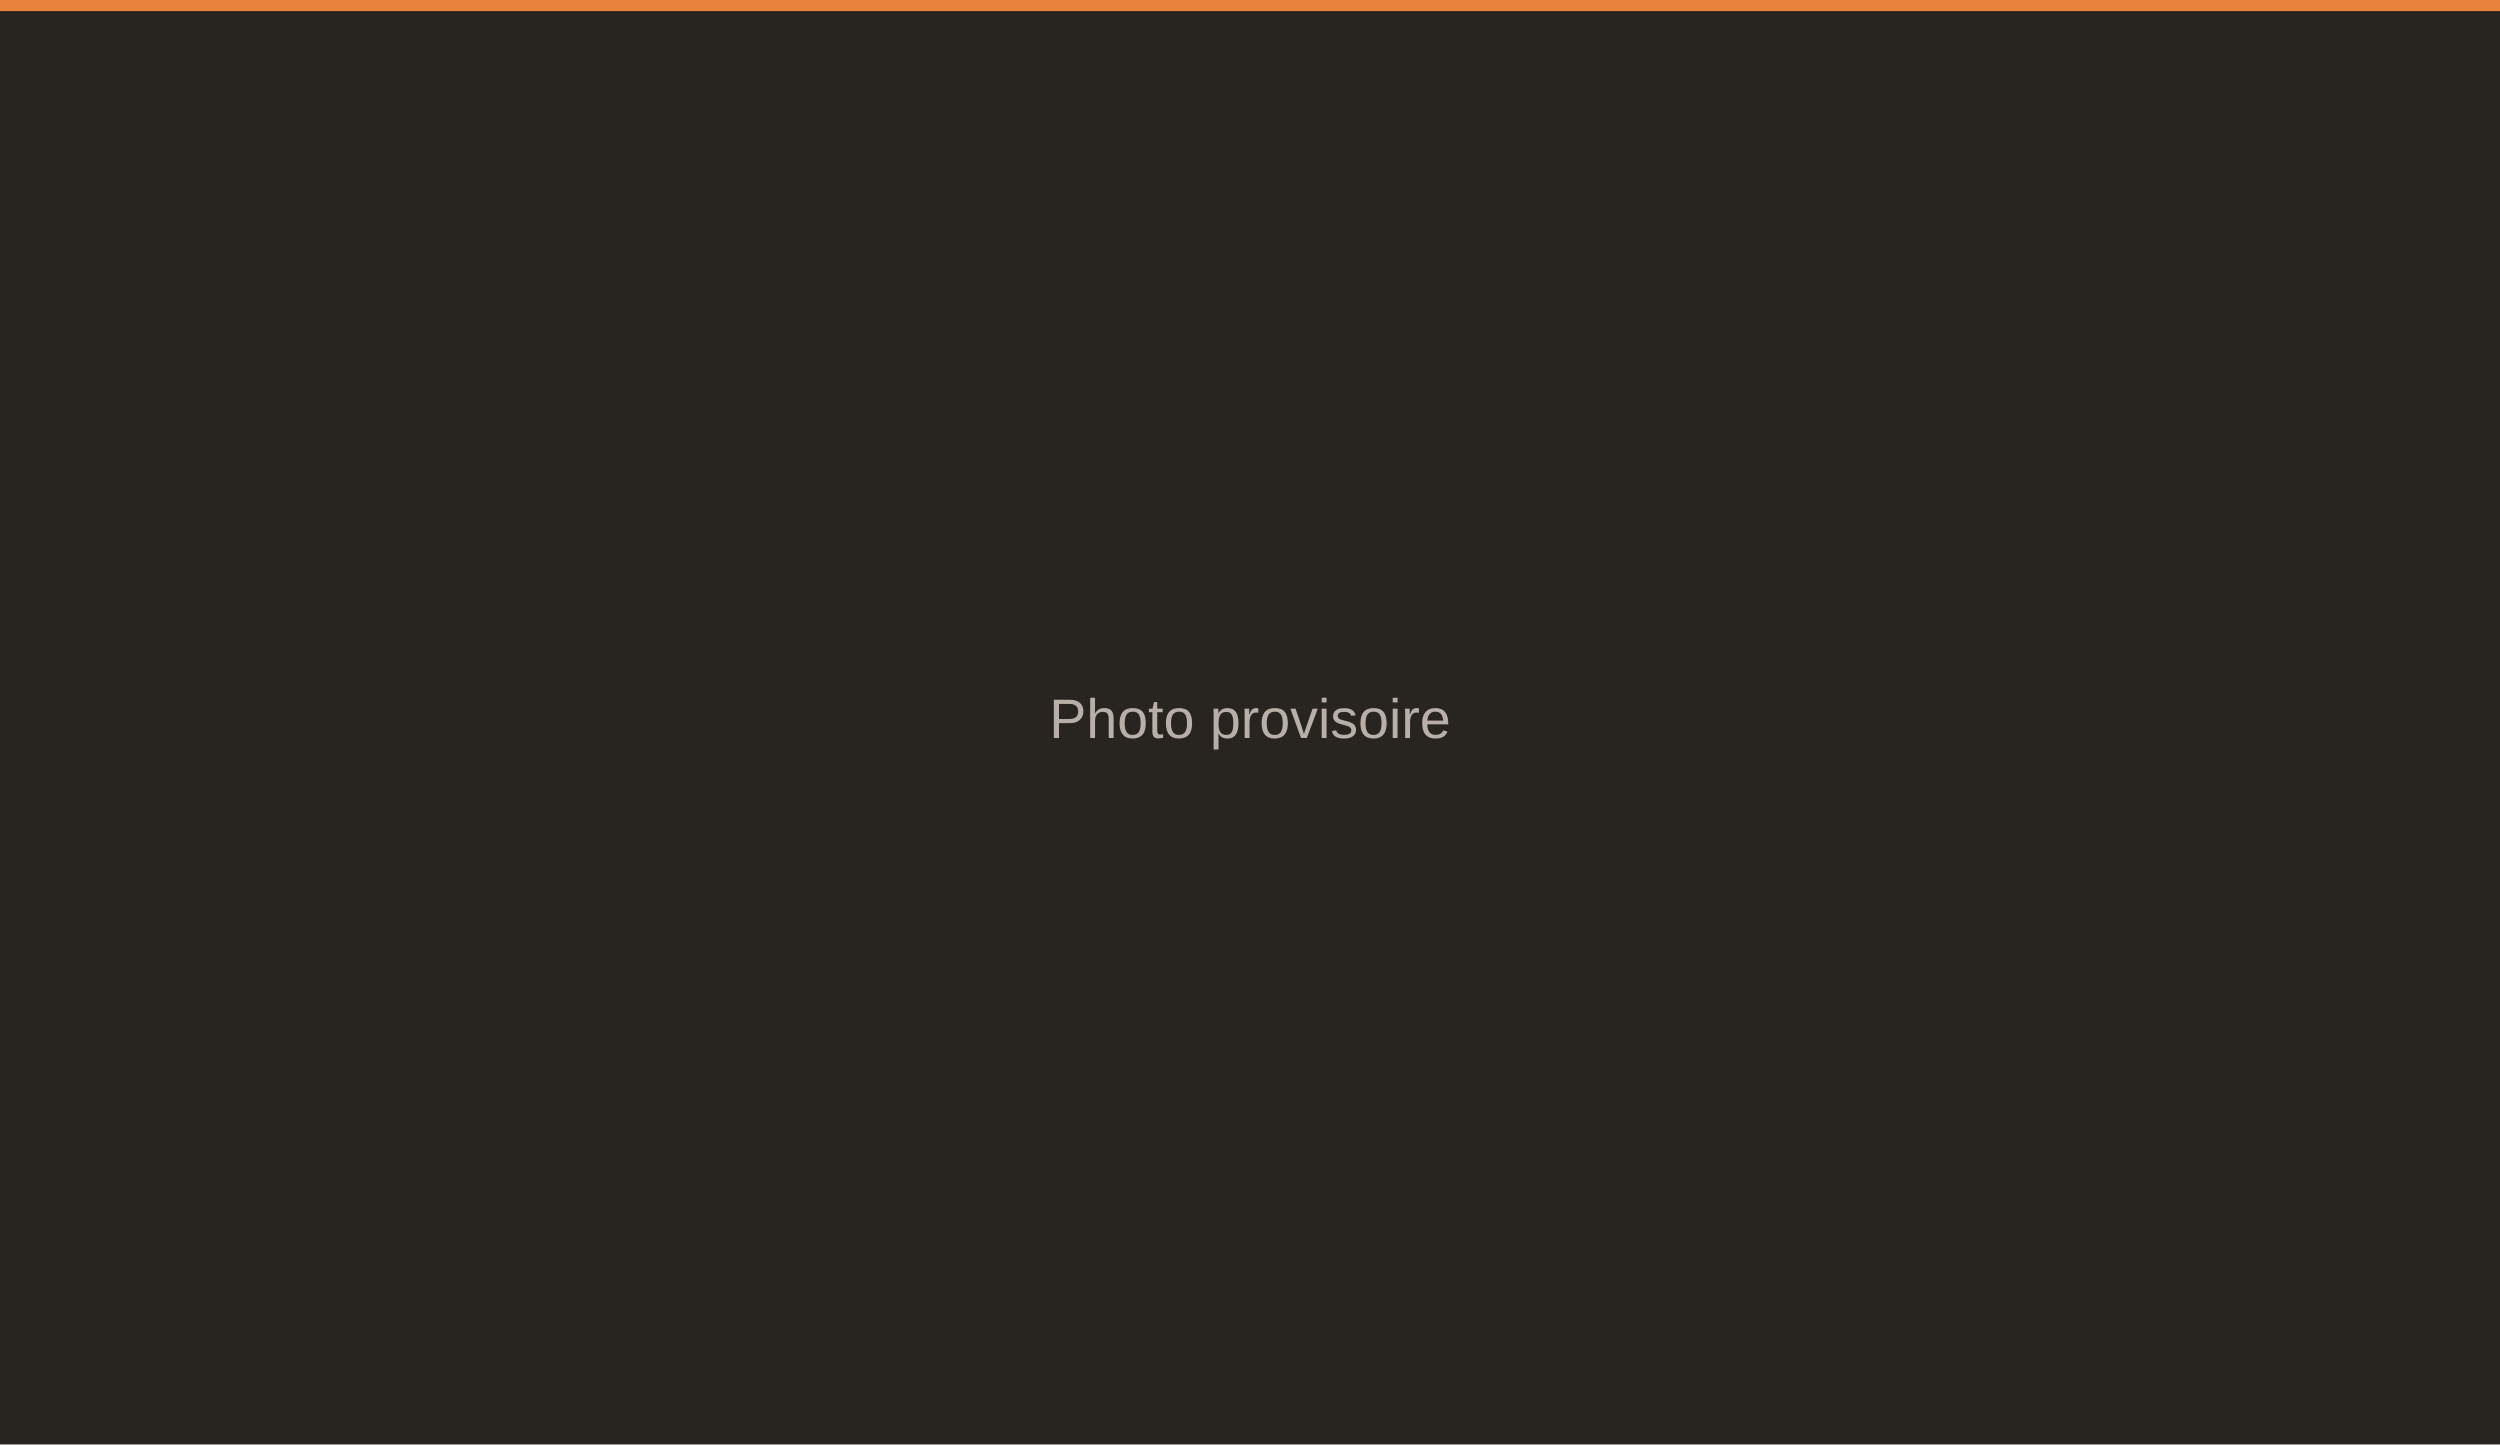
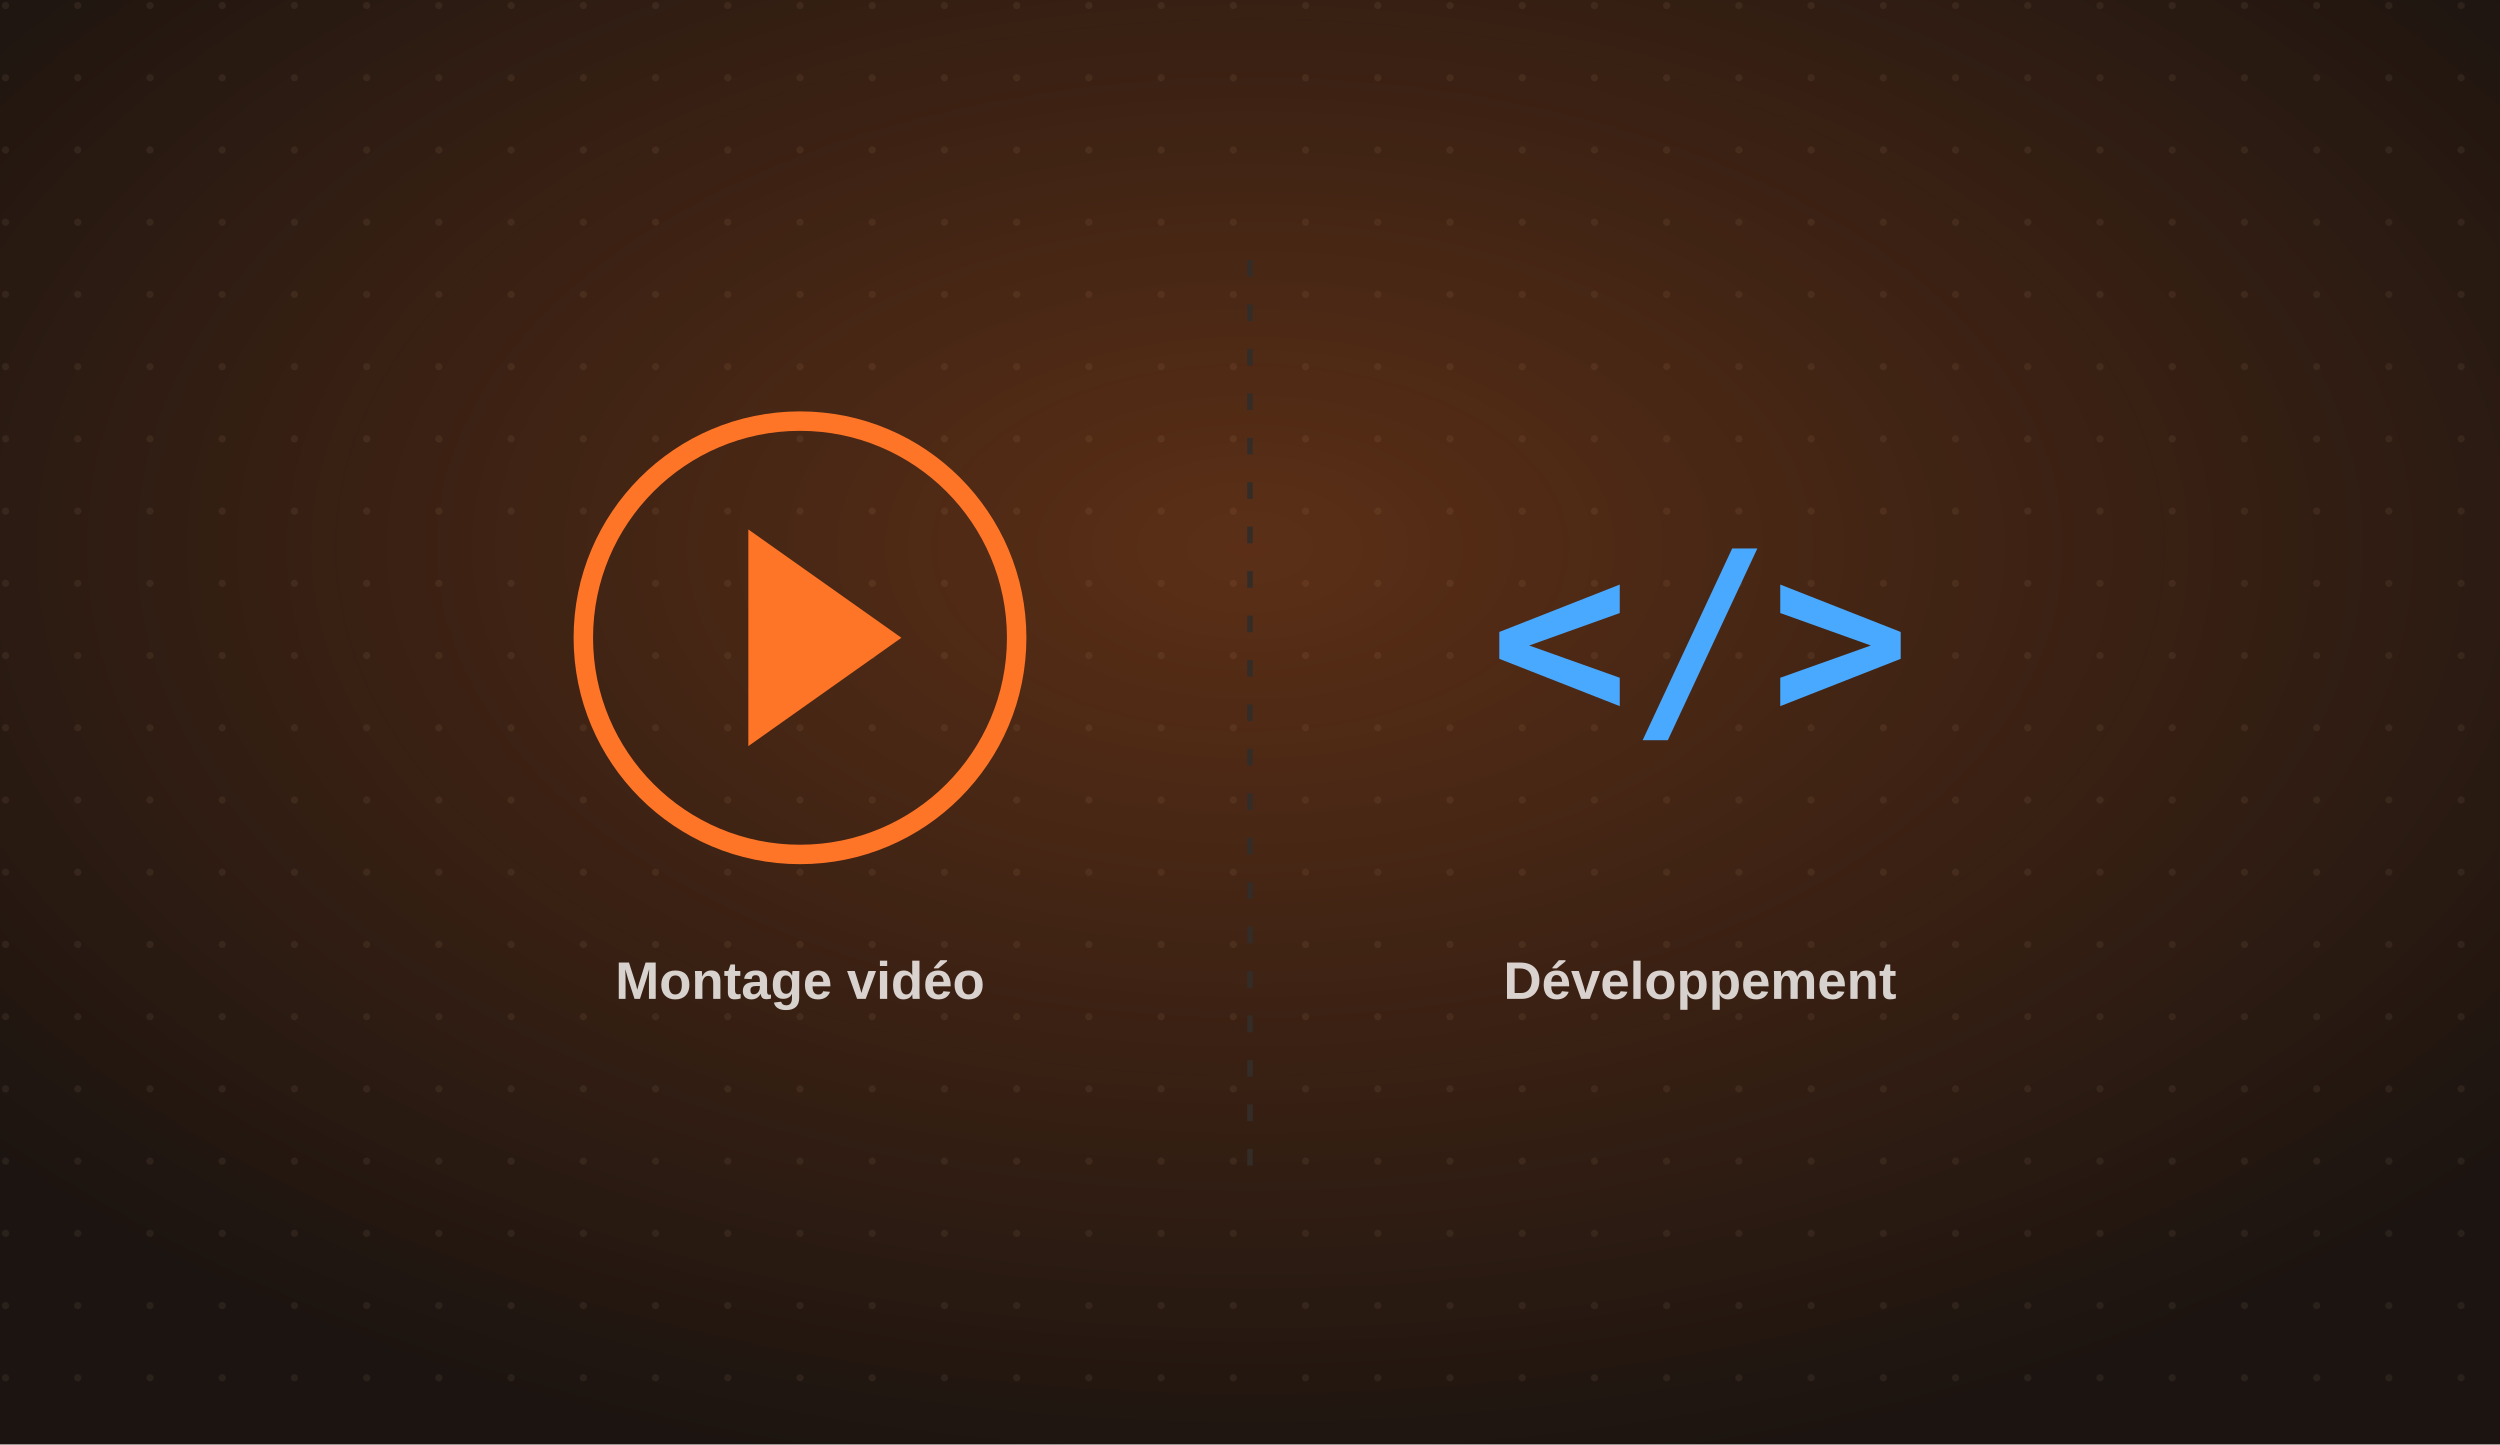
<svg xmlns="http://www.w3.org/2000/svg" viewBox="0 0 900 520" width="900" height="520">
-   <rect width="900" height="520" fill="#282420" />
-   <rect x="0" y="0" width="900" height="4" fill="#e8823c" />
-   <text x="50%" y="50%" font-family="IBM Plex Sans, Arial, sans-serif" font-size="20" fill="#b8b0a8" text-anchor="middle" dominant-baseline="middle">Photo provisoire</text>
+   <defs>
+     <pattern id="dots" width="26" height="26" patternUnits="userSpaceOnUse">
+       <circle cx="2" cy="2" r="1.3" fill="#2a211b" />
+     </pattern>
+     <radialGradient id="glow" cx="50%" cy="38%" r="65%">
+       <stop offset="0%" stop-color="#ff7527" stop-opacity="0.28" />
+       <stop offset="100%" stop-color="#ff7527" stop-opacity="0" />
+     </radialGradient>
+   </defs>
+   <rect width="900" height="520" fill="#1c1410" />
+   <rect width="900" height="520" fill="url(#dots)" />
+   <rect width="900" height="520" fill="url(#glow)" />
+   <line x1="450.0" y1="93.6" x2="450.0" y2="426.4" stroke="#342c27" stroke-width="2" stroke-dasharray="6 10" />
+   <circle cx="288.0" cy="229.6" r="78" fill="none" stroke="#ff7527" stroke-width="7.0" />
+   <polygon points="269.4,190.6 269.4,268.6 324.5,229.6" fill="#ff7527" />
+   <text x="612.0" y="229.6" font-family="IBM Plex Mono, Consolas, monospace" font-size="84" font-weight="700" fill="#49a9ff" text-anchor="middle" dominant-baseline="central">&lt;/&gt;</text>
+   <text x="288.0" y="359.6" font-family="IBM Plex Sans, Arial, sans-serif" font-size="19" font-weight="600" fill="#f5f1ee" text-anchor="middle" opacity="0.85">Montage vidéo</text>
+   <text x="612.0" y="359.6" font-family="IBM Plex Sans, Arial, sans-serif" font-size="19" font-weight="600" fill="#f5f1ee" text-anchor="middle" opacity="0.85">Développement</text>
</svg>
